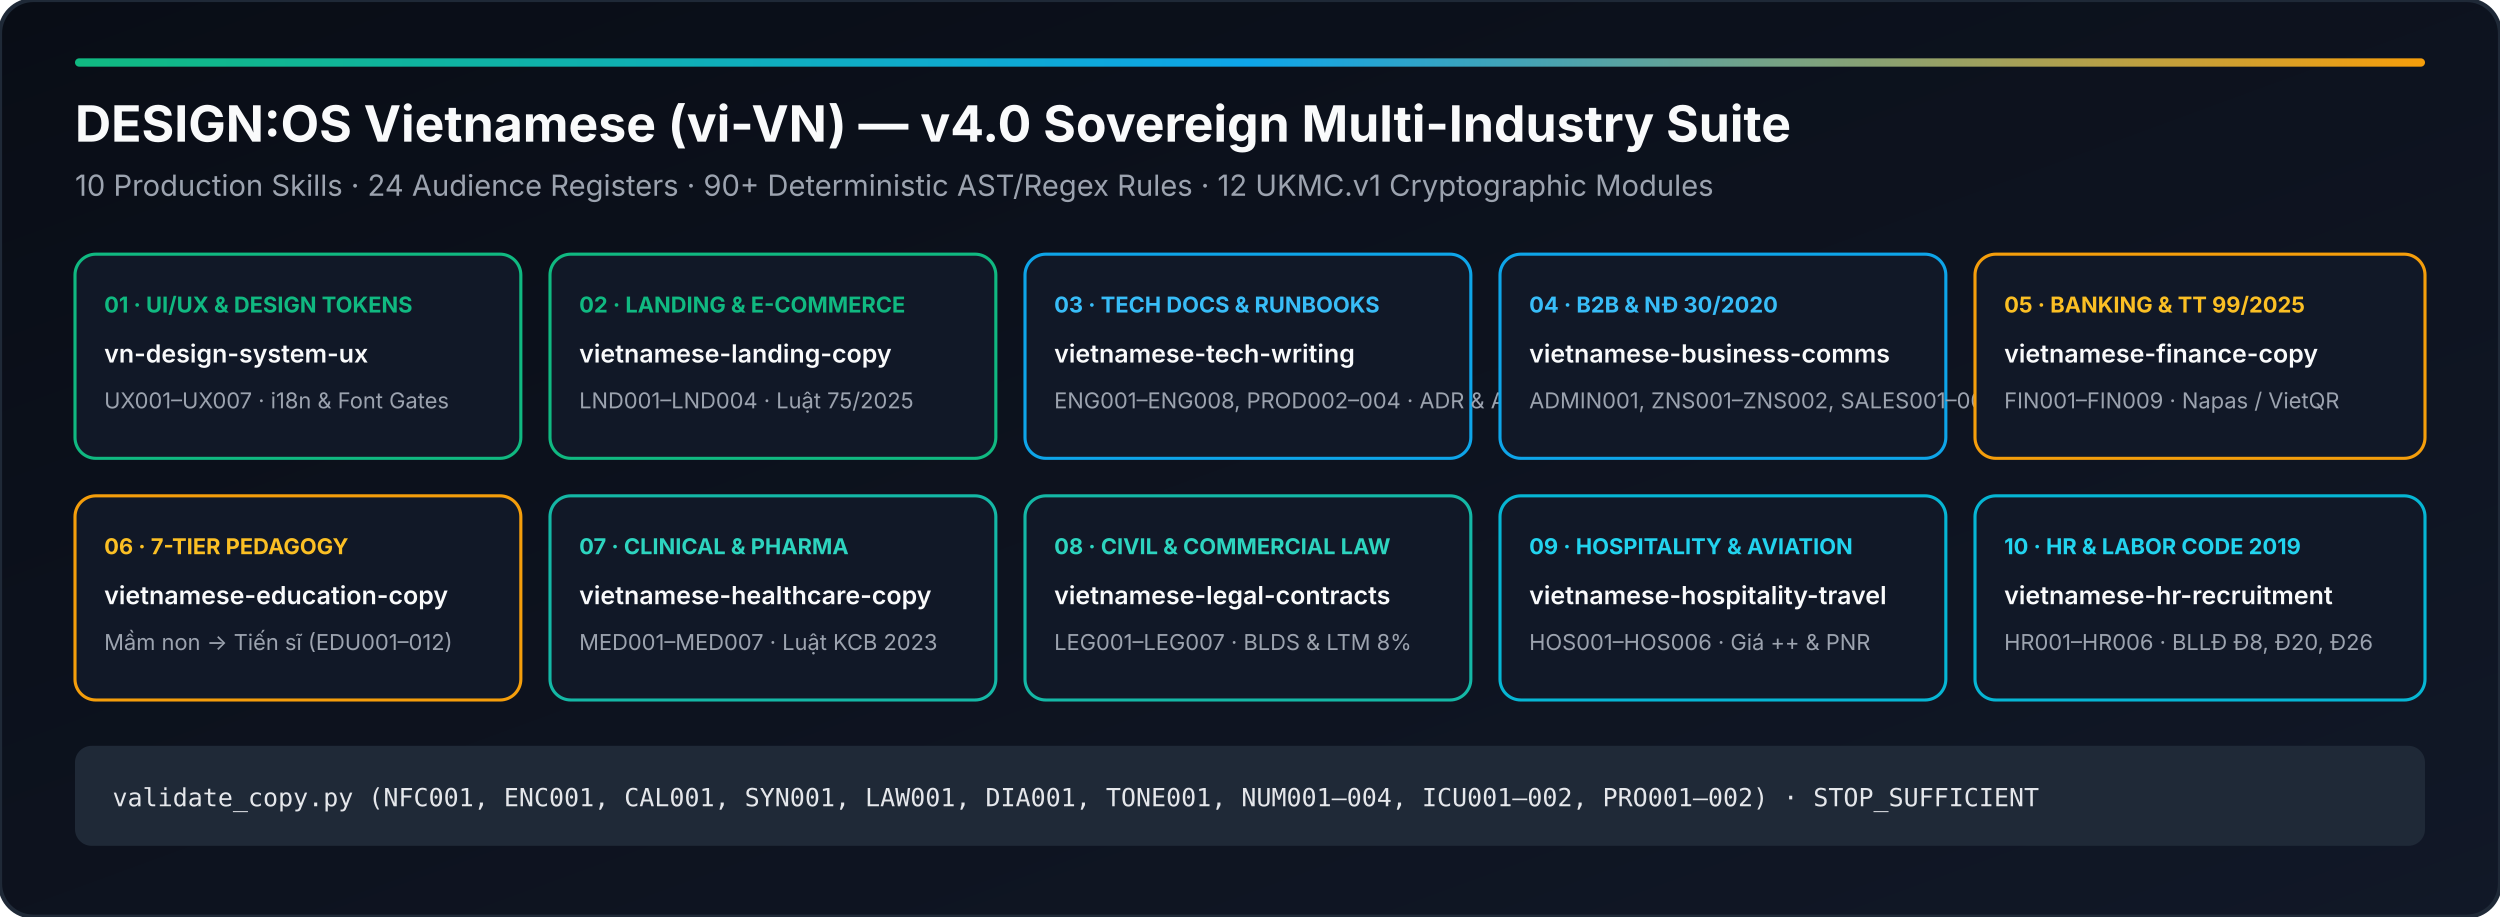
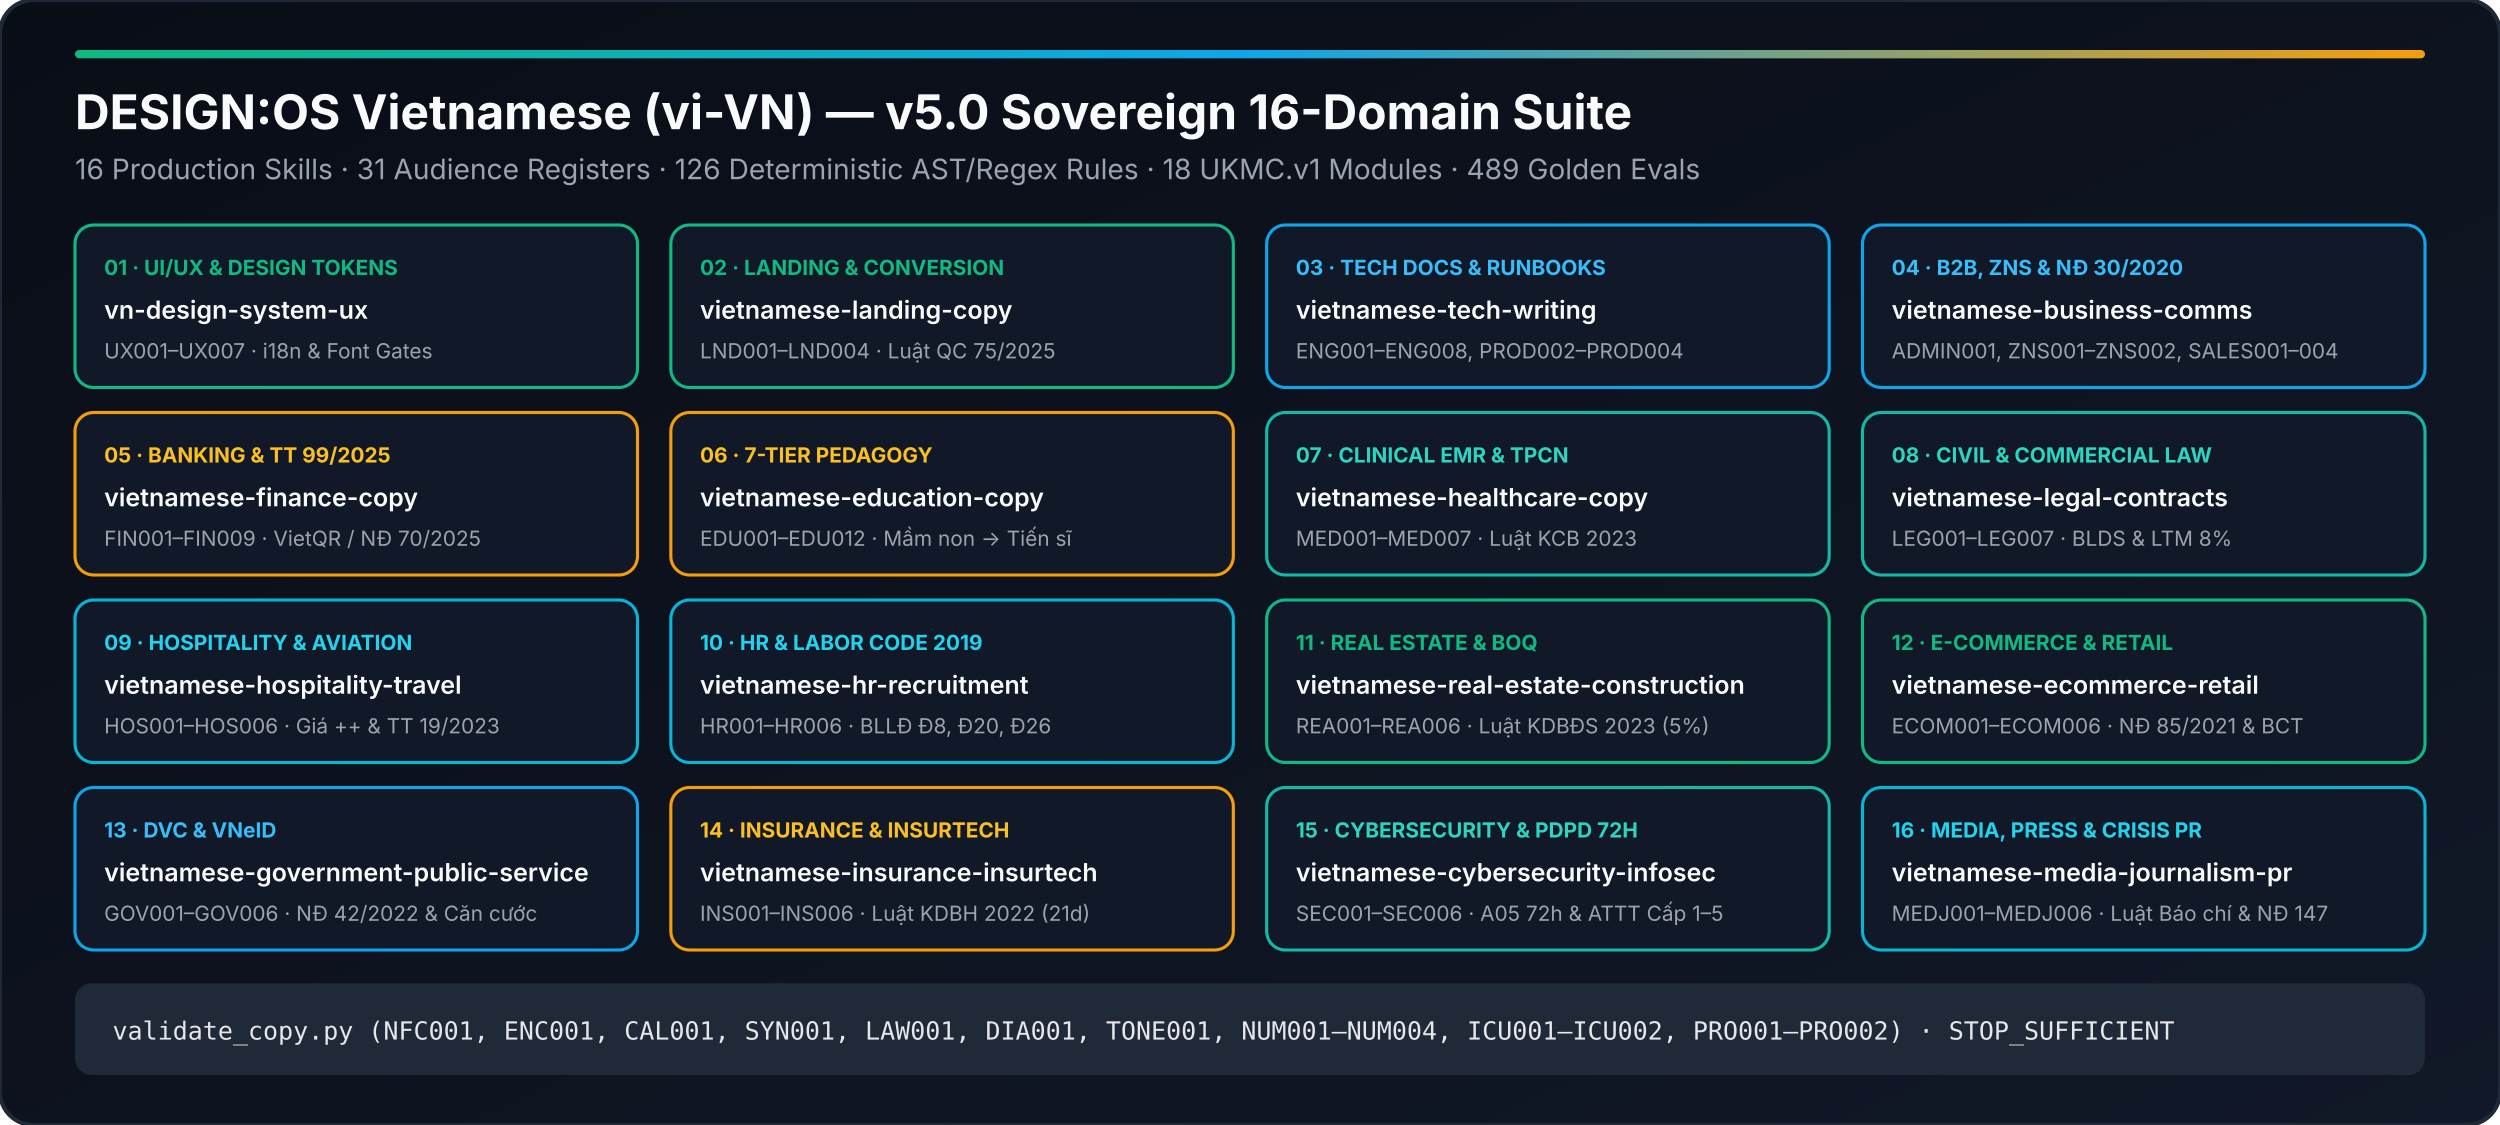
- <svg xmlns="http://www.w3.org/2000/svg" viewBox="0 0 1200 440" width="1200" height="440" role="img" aria-label="DESIGN:OS Vietnamese v4.0 Multi-Industry Architecture">
+ <svg xmlns="http://www.w3.org/2000/svg" viewBox="0 0 1200 540" width="1200" height="540" role="img" aria-label="DESIGN:OS Vietnamese v5.0 16-Skill Multi-Industry Architecture">
  <defs>
    <linearGradient id="bg" x1="0%" y1="0%" x2="100%" y2="100%">
      <stop offset="0%" stop-color="#090D16" />
      <stop offset="100%" stop-color="#111827" />
    </linearGradient>
    <linearGradient id="accent" x1="0%" y1="0%" x2="100%" y2="0%">
      <stop offset="0%" stop-color="#10B981" />
      <stop offset="50%" stop-color="#0EA5E9" />
      <stop offset="100%" stop-color="#F59E0B" />
    </linearGradient>
  </defs>
-   <rect width="1200" height="440" rx="16" fill="url(#bg)" stroke="#1F2937" stroke-width="2" />
-   <rect x="36" y="28" width="1128" height="4" rx="2" fill="url(#accent)" />
-   <text x="36" y="68" fill="#F9FAFB" font-family="Inter, -apple-system, BlinkMacSystemFont, sans-serif" font-size="24" font-weight="700">DESIGN:OS Vietnamese (vi-VN) — v4.0 Sovereign Multi-Industry Suite</text>
-   <text x="36" y="94" fill="#9CA3AF" font-family="Inter, -apple-system, BlinkMacSystemFont, sans-serif" font-size="14">10 Production Skills · 24 Audience Registers · 90+ Deterministic AST/Regex Rules · 12 UKMC.v1 Cryptographic Modules</text>
-   <g transform="translate(36, 122)" font-family="Inter, -apple-system, BlinkMacSystemFont, sans-serif">
-     <rect x="0" y="0" width="214" height="98" rx="10" fill="#111827" stroke="#10B981" stroke-width="1.5" />
-     <text x="14" y="28" fill="#10B981" font-size="10.5" font-weight="700">01 · UI/UX &amp; DESIGN TOKENS</text>
-     <text x="14" y="52" fill="#F9FAFB" font-size="12" font-weight="600">vn-design-system-ux</text>
-     <text x="14" y="74" fill="#9CA3AF" font-size="10.5">UX001–UX007 · i18n &amp; Font Gates</text>
-     <rect x="228" y="0" width="214" height="98" rx="10" fill="#111827" stroke="#10B981" stroke-width="1.5" />
-     <text x="242" y="28" fill="#10B981" font-size="10.5" font-weight="700">02 · LANDING &amp; E-COMMERCE</text>
-     <text x="242" y="52" fill="#F9FAFB" font-size="12" font-weight="600">vietnamese-landing-copy</text>
-     <text x="242" y="74" fill="#9CA3AF" font-size="10.5">LND001–LND004 · Luật 75/2025</text>
-     <rect x="456" y="0" width="214" height="98" rx="10" fill="#111827" stroke="#0EA5E9" stroke-width="1.5" />
-     <text x="470" y="28" fill="#38BDF8" font-size="10.5" font-weight="700">03 · TECH DOCS &amp; RUNBOOKS</text>
-     <text x="470" y="52" fill="#F9FAFB" font-size="12" font-weight="600">vietnamese-tech-writing</text>
-     <text x="470" y="74" fill="#9CA3AF" font-size="10.5">ENG001–ENG008, PROD002–004 · ADR &amp; API</text>
-     <rect x="684" y="0" width="214" height="98" rx="10" fill="#111827" stroke="#0EA5E9" stroke-width="1.5" />
-     <text x="698" y="28" fill="#38BDF8" font-size="10.5" font-weight="700">04 · B2B &amp; NĐ 30/2020</text>
-     <text x="698" y="52" fill="#F9FAFB" font-size="12" font-weight="600">vietnamese-business-comms</text>
-     <text x="698" y="74" fill="#9CA3AF" font-size="10.5">ADMIN001, ZNS001–ZNS002, SALES001–004 · NĐ 13/2023</text>
-     <rect x="912" y="0" width="216" height="98" rx="10" fill="#111827" stroke="#F59E0B" stroke-width="1.5" />
-     <text x="926" y="28" fill="#FBBF24" font-size="10.5" font-weight="700">05 · BANKING &amp; TT 99/2025</text>
-     <text x="926" y="52" fill="#F9FAFB" font-size="12" font-weight="600">vietnamese-finance-copy</text>
-     <text x="926" y="74" fill="#9CA3AF" font-size="10.5">FIN001–FIN009 · Napas / VietQR</text>
+   <rect width="1200" height="540" rx="16" fill="url(#bg)" stroke="#1F2937" stroke-width="2" />
+   <rect x="36" y="24" width="1128" height="4" rx="2" fill="url(#accent)" />
+   <text x="36" y="62" fill="#F9FAFB" font-family="Inter, -apple-system, BlinkMacSystemFont, sans-serif" font-size="23" font-weight="700">DESIGN:OS Vietnamese (vi-VN) — v5.0 Sovereign 16-Domain Suite</text>
+   <text x="36" y="86" fill="#9CA3AF" font-family="Inter, -apple-system, BlinkMacSystemFont, sans-serif" font-size="13.5">16 Production Skills · 31 Audience Registers · 126 Deterministic AST/Regex Rules · 18 UKMC.v1 Modules · 489 Golden Evals</text>
+   <g transform="translate(36, 108)" font-family="Inter, -apple-system, BlinkMacSystemFont, sans-serif">
+     <rect x="0" y="0" width="270" height="78" rx="9" fill="#111827" stroke="#10B981" stroke-width="1.5" />
+     <text x="14" y="24" fill="#10B981" font-size="10" font-weight="700">01 · UI/UX &amp; DESIGN TOKENS</text>
+     <text x="14" y="45" fill="#F9FAFB" font-size="12" font-weight="600">vn-design-system-ux</text>
+     <text x="14" y="64" fill="#9CA3AF" font-size="10">UX001–UX007 · i18n &amp; Font Gates</text>
+     <rect x="286" y="0" width="270" height="78" rx="9" fill="#111827" stroke="#10B981" stroke-width="1.5" />
+     <text x="300" y="24" fill="#10B981" font-size="10" font-weight="700">02 · LANDING &amp; CONVERSION</text>
+     <text x="300" y="45" fill="#F9FAFB" font-size="12" font-weight="600">vietnamese-landing-copy</text>
+     <text x="300" y="64" fill="#9CA3AF" font-size="10">LND001–LND004 · Luật QC 75/2025</text>
+     <rect x="572" y="0" width="270" height="78" rx="9" fill="#111827" stroke="#0EA5E9" stroke-width="1.5" />
+     <text x="586" y="24" fill="#38BDF8" font-size="10" font-weight="700">03 · TECH DOCS &amp; RUNBOOKS</text>
+     <text x="586" y="45" fill="#F9FAFB" font-size="12" font-weight="600">vietnamese-tech-writing</text>
+     <text x="586" y="64" fill="#9CA3AF" font-size="10">ENG001–ENG008, PROD002–PROD004</text>
+     <rect x="858" y="0" width="270" height="78" rx="9" fill="#111827" stroke="#0EA5E9" stroke-width="1.5" />
+     <text x="872" y="24" fill="#38BDF8" font-size="10" font-weight="700">04 · B2B, ZNS &amp; NĐ 30/2020</text>
+     <text x="872" y="45" fill="#F9FAFB" font-size="12" font-weight="600">vietnamese-business-comms</text>
+     <text x="872" y="64" fill="#9CA3AF" font-size="10">ADMIN001, ZNS001–ZNS002, SALES001–004</text>
  </g>
-   <g transform="translate(36, 238)" font-family="Inter, -apple-system, BlinkMacSystemFont, sans-serif">
-     <rect x="0" y="0" width="214" height="98" rx="10" fill="#111827" stroke="#F59E0B" stroke-width="1.5" />
-     <text x="14" y="28" fill="#FBBF24" font-size="10.5" font-weight="700">06 · 7-TIER PEDAGOGY</text>
-     <text x="14" y="52" fill="#F9FAFB" font-size="12" font-weight="600">vietnamese-education-copy</text>
-     <text x="14" y="74" fill="#9CA3AF" font-size="10.5">Mầm non → Tiến sĩ (EDU001–012)</text>
-     <rect x="228" y="0" width="214" height="98" rx="10" fill="#111827" stroke="#14B8A6" stroke-width="1.5" />
-     <text x="242" y="28" fill="#2DD4BF" font-size="10.5" font-weight="700">07 · CLINICAL &amp; PHARMA</text>
-     <text x="242" y="52" fill="#F9FAFB" font-size="12" font-weight="600">vietnamese-healthcare-copy</text>
-     <text x="242" y="74" fill="#9CA3AF" font-size="10.5">MED001–MED007 · Luật KCB 2023</text>
-     <rect x="456" y="0" width="214" height="98" rx="10" fill="#111827" stroke="#14B8A6" stroke-width="1.5" />
-     <text x="470" y="28" fill="#2DD4BF" font-size="10.5" font-weight="700">08 · CIVIL &amp; COMMERCIAL LAW</text>
-     <text x="470" y="52" fill="#F9FAFB" font-size="12" font-weight="600">vietnamese-legal-contracts</text>
-     <text x="470" y="74" fill="#9CA3AF" font-size="10.5">LEG001–LEG007 · BLDS &amp; LTM 8%</text>
-     <rect x="684" y="0" width="214" height="98" rx="10" fill="#111827" stroke="#06B6D4" stroke-width="1.5" />
-     <text x="698" y="28" fill="#22D3EE" font-size="10.5" font-weight="700">09 · HOSPITALITY &amp; AVIATION</text>
-     <text x="698" y="52" fill="#F9FAFB" font-size="12" font-weight="600">vietnamese-hospitality-travel</text>
-     <text x="698" y="74" fill="#9CA3AF" font-size="10.5">HOS001–HOS006 · Giá ++ &amp; PNR</text>
-     <rect x="912" y="0" width="216" height="98" rx="10" fill="#111827" stroke="#06B6D4" stroke-width="1.5" />
-     <text x="926" y="28" fill="#22D3EE" font-size="10.5" font-weight="700">10 · HR &amp; LABOR CODE 2019</text>
-     <text x="926" y="52" fill="#F9FAFB" font-size="12" font-weight="600">vietnamese-hr-recruitment</text>
-     <text x="926" y="74" fill="#9CA3AF" font-size="10.5">HR001–HR006 · BLLĐ Đ8, Đ20, Đ26</text>
+   <g transform="translate(36, 198)" font-family="Inter, -apple-system, BlinkMacSystemFont, sans-serif">
+     <rect x="0" y="0" width="270" height="78" rx="9" fill="#111827" stroke="#F59E0B" stroke-width="1.5" />
+     <text x="14" y="24" fill="#FBBF24" font-size="10" font-weight="700">05 · BANKING &amp; TT 99/2025</text>
+     <text x="14" y="45" fill="#F9FAFB" font-size="12" font-weight="600">vietnamese-finance-copy</text>
+     <text x="14" y="64" fill="#9CA3AF" font-size="10">FIN001–FIN009 · VietQR / NĐ 70/2025</text>
+     <rect x="286" y="0" width="270" height="78" rx="9" fill="#111827" stroke="#F59E0B" stroke-width="1.5" />
+     <text x="300" y="24" fill="#FBBF24" font-size="10" font-weight="700">06 · 7-TIER PEDAGOGY</text>
+     <text x="300" y="45" fill="#F9FAFB" font-size="12" font-weight="600">vietnamese-education-copy</text>
+     <text x="300" y="64" fill="#9CA3AF" font-size="10">EDU001–EDU012 · Mầm non → Tiến sĩ</text>
+     <rect x="572" y="0" width="270" height="78" rx="9" fill="#111827" stroke="#14B8A6" stroke-width="1.5" />
+     <text x="586" y="24" fill="#2DD4BF" font-size="10" font-weight="700">07 · CLINICAL EMR &amp; TPCN</text>
+     <text x="586" y="45" fill="#F9FAFB" font-size="12" font-weight="600">vietnamese-healthcare-copy</text>
+     <text x="586" y="64" fill="#9CA3AF" font-size="10">MED001–MED007 · Luật KCB 2023</text>
+     <rect x="858" y="0" width="270" height="78" rx="9" fill="#111827" stroke="#14B8A6" stroke-width="1.5" />
+     <text x="872" y="24" fill="#2DD4BF" font-size="10" font-weight="700">08 · CIVIL &amp; COMMERCIAL LAW</text>
+     <text x="872" y="45" fill="#F9FAFB" font-size="12" font-weight="600">vietnamese-legal-contracts</text>
+     <text x="872" y="64" fill="#9CA3AF" font-size="10">LEG001–LEG007 · BLDS &amp; LTM 8%</text>
  </g>
-   <rect x="36" y="358" width="1128" height="48" rx="8" fill="#1F2937" />
-   <text x="54" y="387" fill="#E5E7EB" font-family="JetBrains Mono, monospace" font-size="12">validate_copy.py (NFC001, ENC001, CAL001, SYN001, LAW001, DIA001, TONE001, NUM001–004, ICU001–002, PRO001–002) · STOP_SUFFICIENT</text>
+   <g transform="translate(36, 288)" font-family="Inter, -apple-system, BlinkMacSystemFont, sans-serif">
+     <rect x="0" y="0" width="270" height="78" rx="9" fill="#111827" stroke="#06B6D4" stroke-width="1.5" />
+     <text x="14" y="24" fill="#22D3EE" font-size="10" font-weight="700">09 · HOSPITALITY &amp; AVIATION</text>
+     <text x="14" y="45" fill="#F9FAFB" font-size="12" font-weight="600">vietnamese-hospitality-travel</text>
+     <text x="14" y="64" fill="#9CA3AF" font-size="10">HOS001–HOS006 · Giá ++ &amp; TT 19/2023</text>
+     <rect x="286" y="0" width="270" height="78" rx="9" fill="#111827" stroke="#06B6D4" stroke-width="1.5" />
+     <text x="300" y="24" fill="#22D3EE" font-size="10" font-weight="700">10 · HR &amp; LABOR CODE 2019</text>
+     <text x="300" y="45" fill="#F9FAFB" font-size="12" font-weight="600">vietnamese-hr-recruitment</text>
+     <text x="300" y="64" fill="#9CA3AF" font-size="10">HR001–HR006 · BLLĐ Đ8, Đ20, Đ26</text>
+     <rect x="572" y="0" width="270" height="78" rx="9" fill="#111827" stroke="#10B981" stroke-width="1.5" />
+     <text x="586" y="24" fill="#10B981" font-size="10" font-weight="700">11 · REAL ESTATE &amp; BOQ</text>
+     <text x="586" y="45" fill="#F9FAFB" font-size="12" font-weight="600">vietnamese-real-estate-construction</text>
+     <text x="586" y="64" fill="#9CA3AF" font-size="10">REA001–REA006 · Luật KDBĐS 2023 (5%)</text>
+     <rect x="858" y="0" width="270" height="78" rx="9" fill="#111827" stroke="#10B981" stroke-width="1.5" />
+     <text x="872" y="24" fill="#10B981" font-size="10" font-weight="700">12 · E-COMMERCE &amp; RETAIL</text>
+     <text x="872" y="45" fill="#F9FAFB" font-size="12" font-weight="600">vietnamese-ecommerce-retail</text>
+     <text x="872" y="64" fill="#9CA3AF" font-size="10">ECOM001–ECOM006 · NĐ 85/2021 &amp; BCT</text>
+   </g>
+   <g transform="translate(36, 378)" font-family="Inter, -apple-system, BlinkMacSystemFont, sans-serif">
+     <rect x="0" y="0" width="270" height="78" rx="9" fill="#111827" stroke="#0EA5E9" stroke-width="1.5" />
+     <text x="14" y="24" fill="#38BDF8" font-size="10" font-weight="700">13 · DVC &amp; VNeID</text>
+     <text x="14" y="45" fill="#F9FAFB" font-size="12" font-weight="600">vietnamese-government-public-service</text>
+     <text x="14" y="64" fill="#9CA3AF" font-size="10">GOV001–GOV006 · NĐ 42/2022 &amp; Căn cước</text>
+     <rect x="286" y="0" width="270" height="78" rx="9" fill="#111827" stroke="#F59E0B" stroke-width="1.5" />
+     <text x="300" y="24" fill="#FBBF24" font-size="10" font-weight="700">14 · INSURANCE &amp; INSURTECH</text>
+     <text x="300" y="45" fill="#F9FAFB" font-size="12" font-weight="600">vietnamese-insurance-insurtech</text>
+     <text x="300" y="64" fill="#9CA3AF" font-size="10">INS001–INS006 · Luật KDBH 2022 (21d)</text>
+     <rect x="572" y="0" width="270" height="78" rx="9" fill="#111827" stroke="#14B8A6" stroke-width="1.5" />
+     <text x="586" y="24" fill="#2DD4BF" font-size="10" font-weight="700">15 · CYBERSECURITY &amp; PDPD 72H</text>
+     <text x="586" y="45" fill="#F9FAFB" font-size="12" font-weight="600">vietnamese-cybersecurity-infosec</text>
+     <text x="586" y="64" fill="#9CA3AF" font-size="10">SEC001–SEC006 · A05 72h &amp; ATTT Cấp 1–5</text>
+     <rect x="858" y="0" width="270" height="78" rx="9" fill="#111827" stroke="#06B6D4" stroke-width="1.5" />
+     <text x="872" y="24" fill="#22D3EE" font-size="10" font-weight="700">16 · MEDIA, PRESS &amp; CRISIS PR</text>
+     <text x="872" y="45" fill="#F9FAFB" font-size="12" font-weight="600">vietnamese-media-journalism-pr</text>
+     <text x="872" y="64" fill="#9CA3AF" font-size="10">MEDJ001–MEDJ006 · Luật Báo chí &amp; NĐ 147</text>
+   </g>
+   <rect x="36" y="472" width="1128" height="44" rx="8" fill="#1F2937" />
+   <text x="54" y="499" fill="#E5E7EB" font-family="JetBrains Mono, monospace" font-size="12">validate_copy.py (NFC001, ENC001, CAL001, SYN001, LAW001, DIA001, TONE001, NUM001–NUM004, ICU001–ICU002, PRO001–PRO002) · STOP_SUFFICIENT</text>
</svg>
